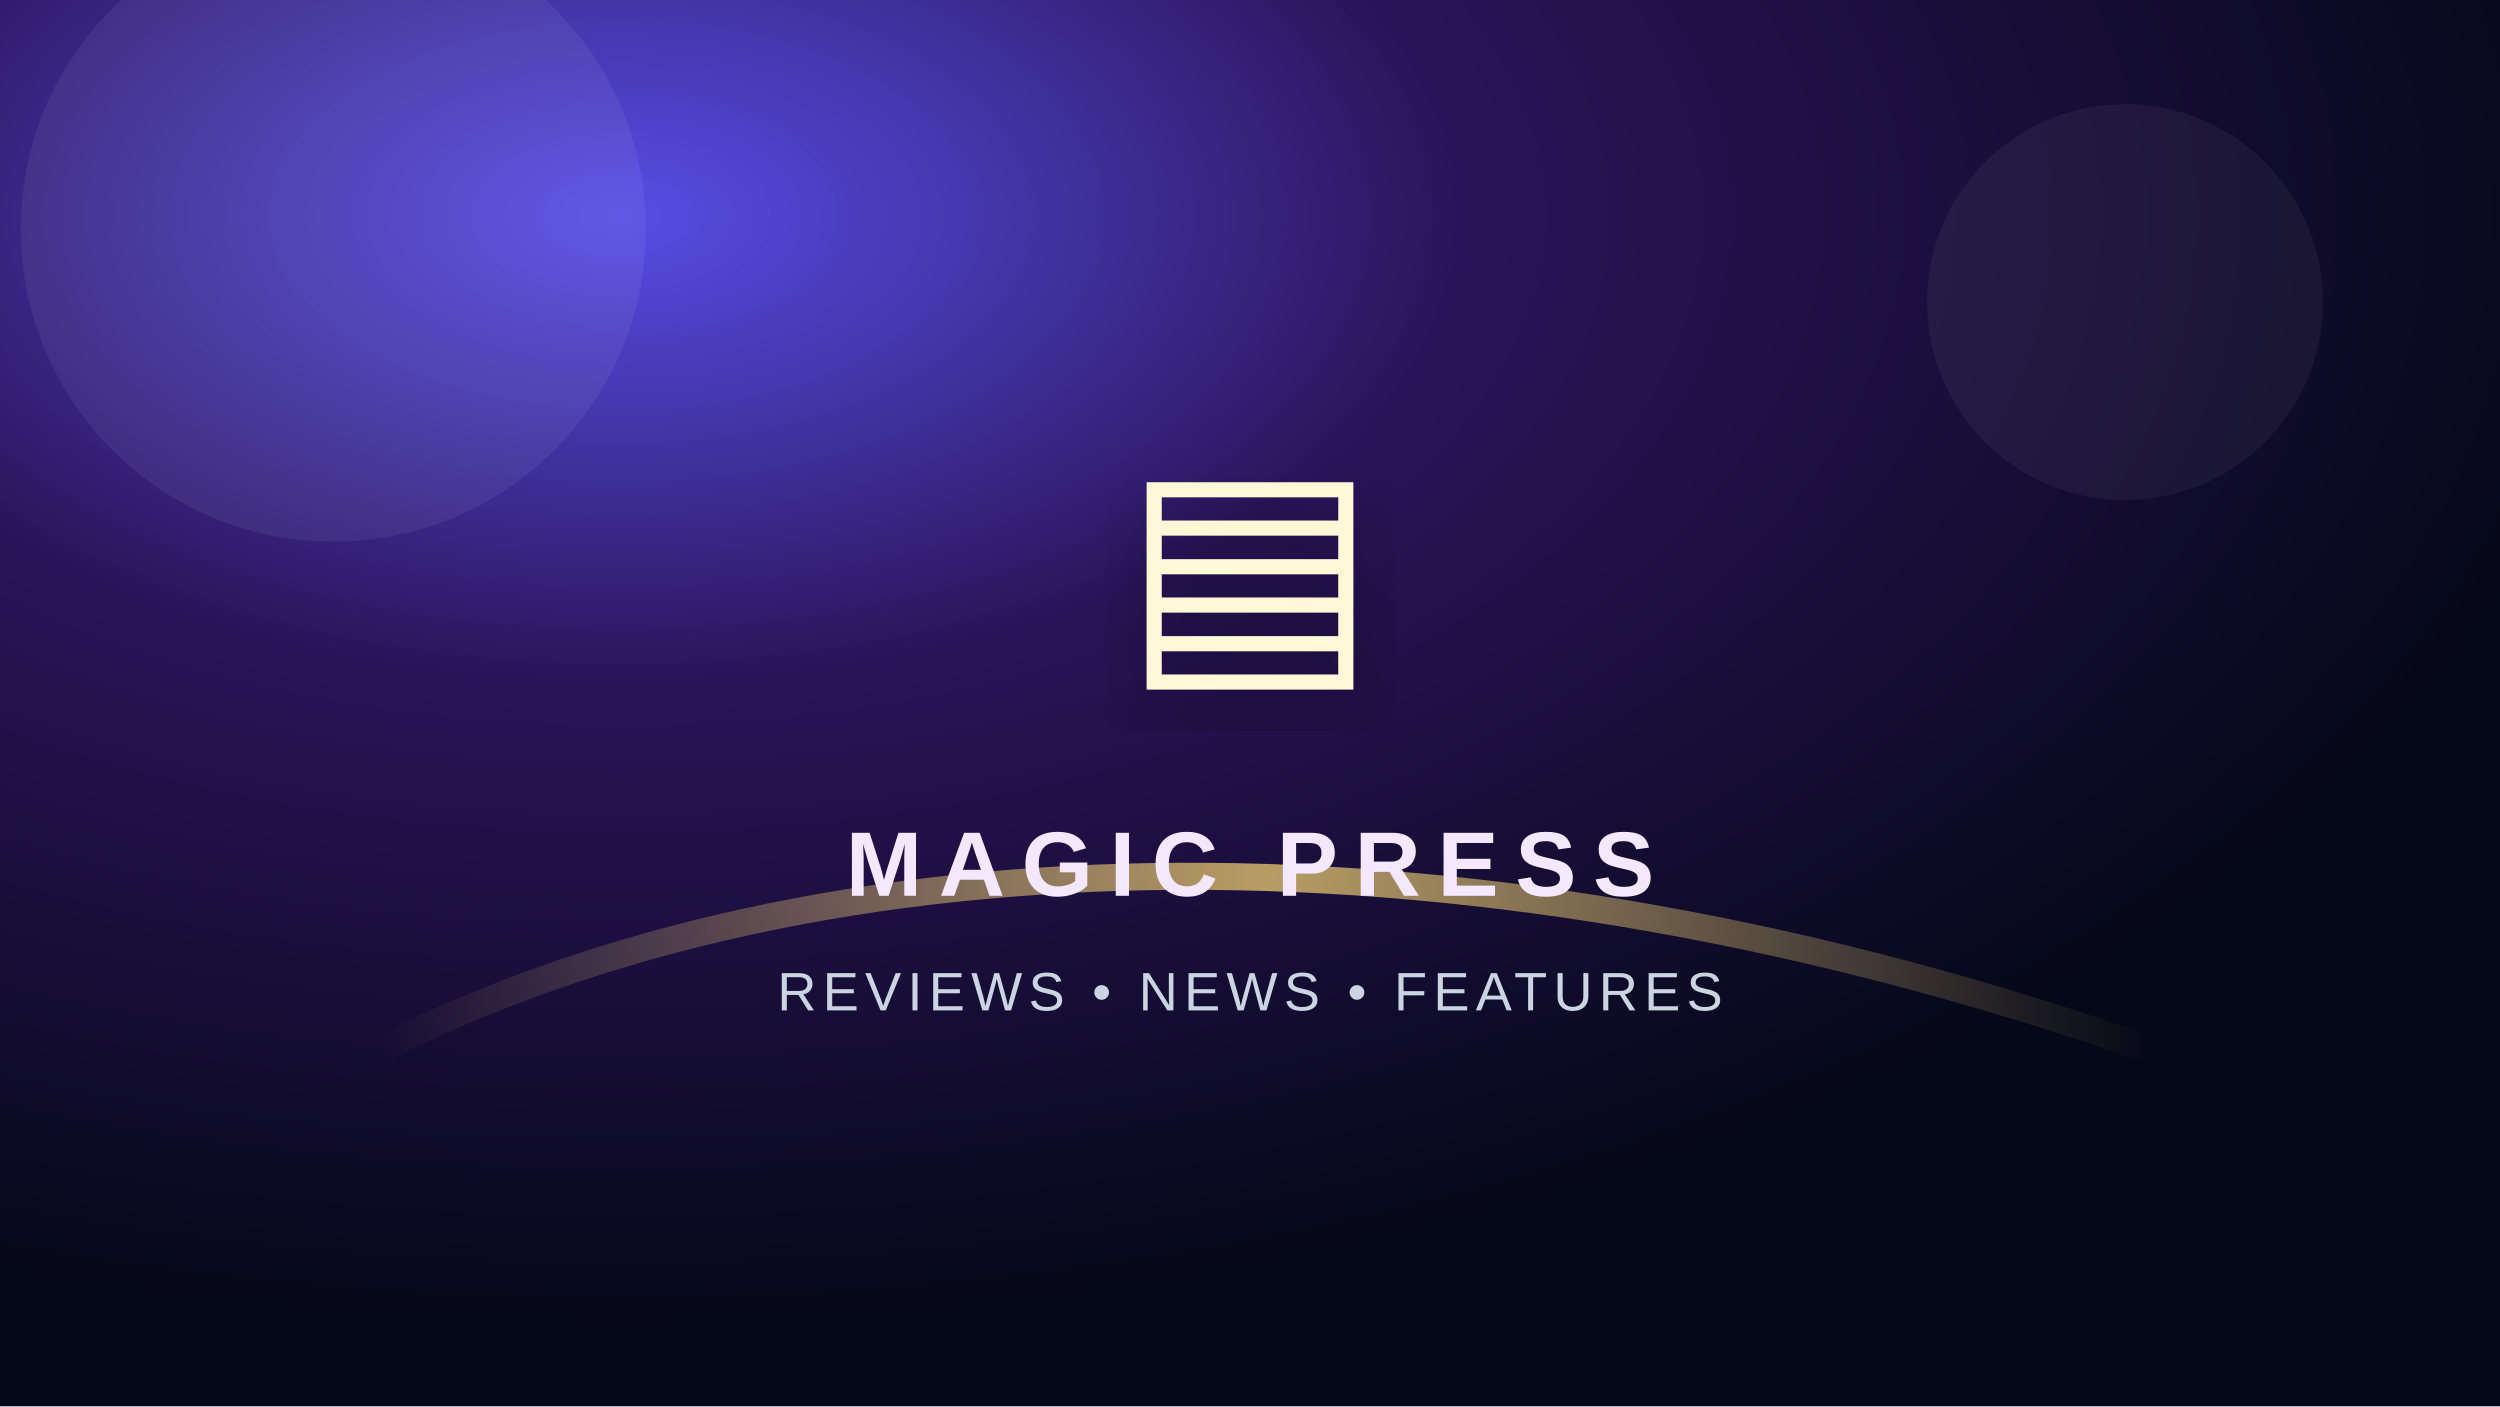
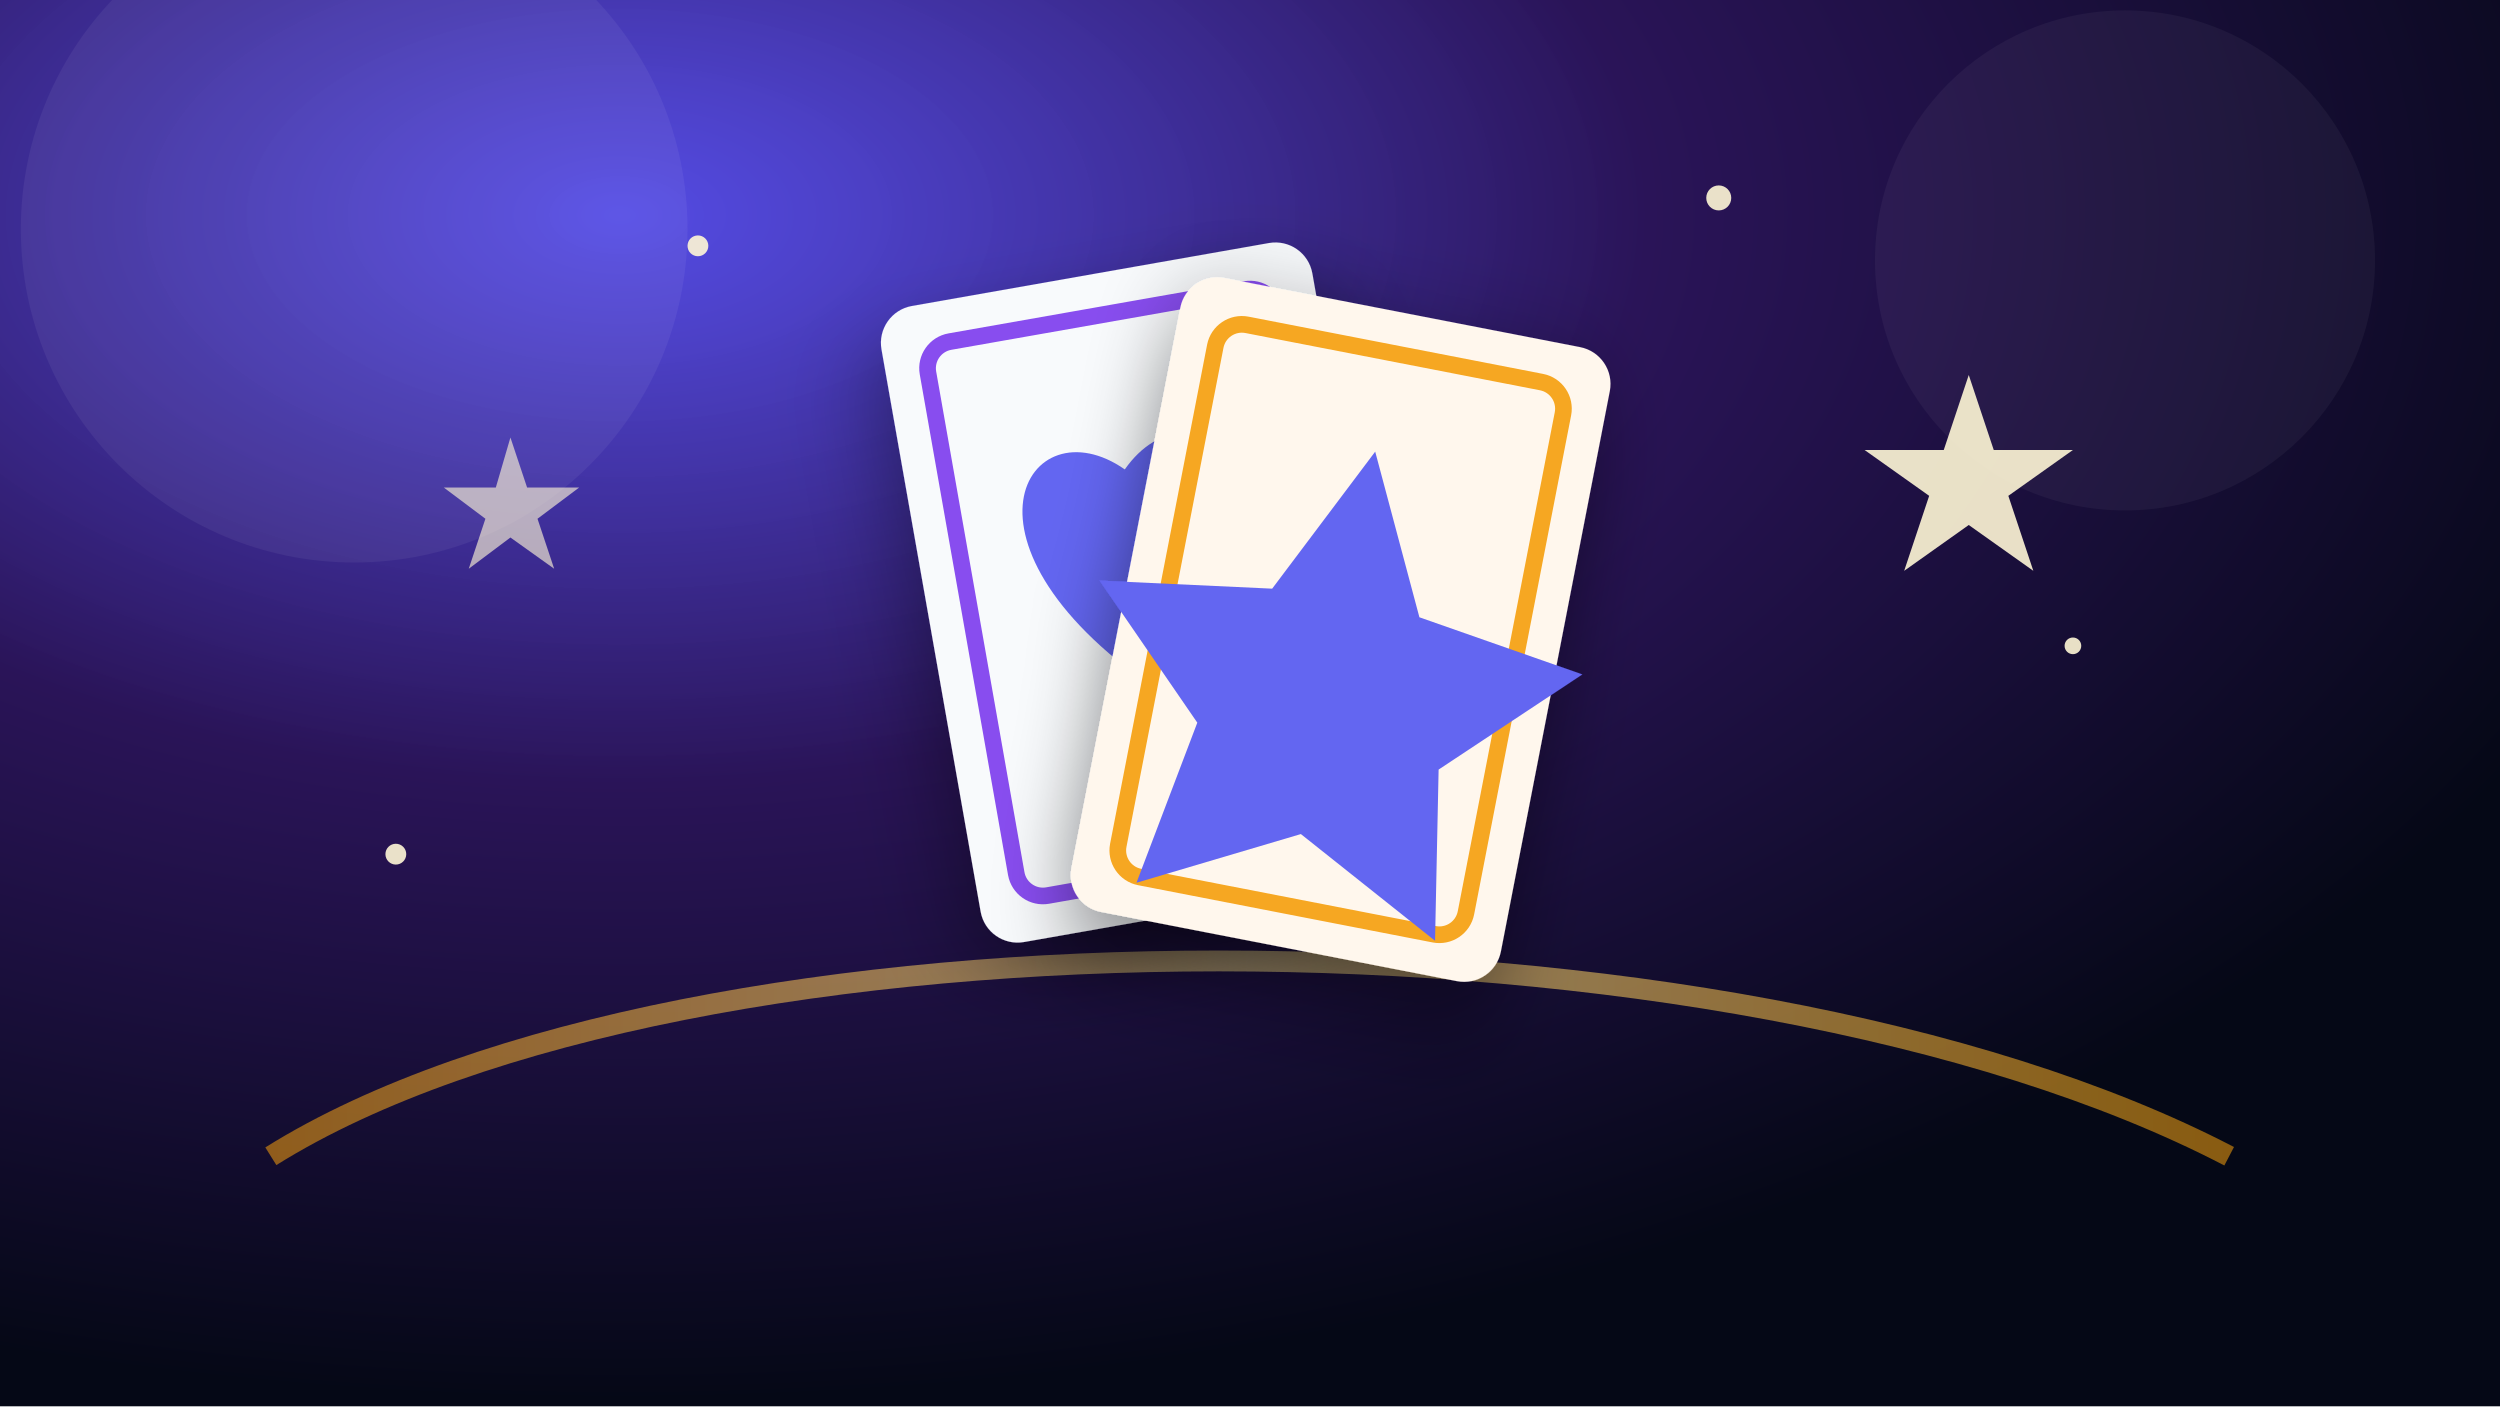
- <svg xmlns="http://www.w3.org/2000/svg" viewBox="0 0 1200 675" role="img" aria-label="MAGIC PRESS">
+ <svg xmlns="http://www.w3.org/2000/svg" viewBox="0 0 1200 675" role="img" aria-label="Neutral magic themed image">
  <defs>
-     <radialGradient id="g" cx="25%" cy="15%" r="80%">
-       <stop offset="0" stop-color="#4f46e5" stop-opacity="0.95" />
-       <stop offset="0.42" stop-color="#2a1458" />
-       <stop offset="1" stop-color="#050818" />
+     <radialGradient id="bg" cx="25%" cy="15%" r="85%">
+       <stop offset="0" stop-color="#4f46e5" stop-opacity="0.96" />
+       <stop offset="0.48" stop-color="#2a1458" />
+       <stop offset="1" stop-color="#050816" />
    </radialGradient>
-     <linearGradient id="glow" x1="0" x2="1">
-       <stop offset="0" stop-color="#f7d774" stop-opacity="0" />
-       <stop offset="0.5" stop-color="#f7d774" stop-opacity="0.75" />
-       <stop offset="1" stop-color="#f7d774" stop-opacity="0" />
+     <linearGradient id="gold" x1="0" x2="1">
+       <stop offset="0" stop-color="#f59e0b" />
+       <stop offset="0.5" stop-color="#fde68a" />
+       <stop offset="1" stop-color="#f59e0b" />
    </linearGradient>
-     <filter id="shadow" x="-20%" y="-20%" width="140%" height="140%">
-       <feDropShadow dx="0" dy="18" stdDeviation="24" flood-color="#000" flood-opacity="0.45" />
+     <filter id="soft" x="-30%" y="-30%" width="160%" height="160%">
+       <feDropShadow dx="0" dy="18" stdDeviation="22" flood-color="#000" flood-opacity="0.45" />
    </filter>
  </defs>
-   <rect width="1200" height="675" fill="url(#g)" />
-   <circle cx="160" cy="110" r="150" fill="#ffffff" opacity="0.06" />
-   <circle cx="1020" cy="145" r="95" fill="#ffffff" opacity="0.05" />
-   <path d="M180 505 C395 395 710 390 1035 505" fill="none" stroke="url(#glow)" stroke-width="13" opacity="0.95" />
-   <text x="600" y="315" text-anchor="middle" font-size="130" font-family="Georgia, serif" fill="#fff7d6" filter="url(#shadow)">▤</text>
-   <text x="600" y="430" text-anchor="middle" font-size="44" letter-spacing="8" font-family="Arial, sans-serif" fill="#f3e8ff" font-weight="700">MAGIC PRESS</text>
-   <text x="600" y="485" text-anchor="middle" font-size="26" letter-spacing="3" font-family="Arial, sans-serif" fill="#cbd5e1">REVIEWS • NEWS • FEATURES</text>
+   <rect width="1200" height="675" fill="url(#bg)" />
+   <circle cx="170" cy="110" r="160" fill="#fff" opacity="0.055" />
+   <circle cx="1020" cy="125" r="120" fill="#fff" opacity="0.045" />
+   <path d="M130 555 C330 430 830 430 1070 555" fill="none" stroke="url(#gold)" stroke-width="10" opacity="0.55" />
+   <g filter="url(#soft)" transform="translate(420 150) rotate(-10)">
+     <rect x="0" y="0" width="210" height="310" rx="18" fill="#f8fafc" />
+     <rect x="20" y="20" width="170" height="270" rx="13" fill="none" stroke="#7c3aed" stroke-width="8" opacity="0.9" />
+     <path d="M105 95 C65 55 10 115 105 205 C200 115 145 55 105 95z" fill="#6366f1" />
+   </g>
+   <g filter="url(#soft)" transform="translate(570 130) rotate(11)">
+     <rect x="0" y="0" width="210" height="310" rx="18" fill="#fff7ed" />
+     <rect x="20" y="20" width="170" height="270" rx="13" fill="none" stroke="#f59e0b" stroke-width="8" opacity="0.9" />
+     <path d="M105 68 l36 74 82 12 -59 58 14 81 -73 -38 -73 38 14 -81 -59 -58 82 -12z" fill="#6366f1" />
+   </g>
+   <g fill="#fff7d6" opacity="0.9">
+     <path d="M945 180 l12 36 38 0 -31 22 12 36 -31 -22 -31 22 12 -36 -31 -22 38 0z" />
+     <path d="M245 210 l8 24 25 0 -20 15 8 24 -21 -15 -20 15 8 -24 -20 -15 25 0z" opacity="0.7" />
+     <circle cx="335" cy="118" r="5" />
+     <circle cx="825" cy="95" r="6" />
+     <circle cx="995" cy="310" r="4" />
+     <circle cx="190" cy="410" r="5" />
+   </g>
</svg>
